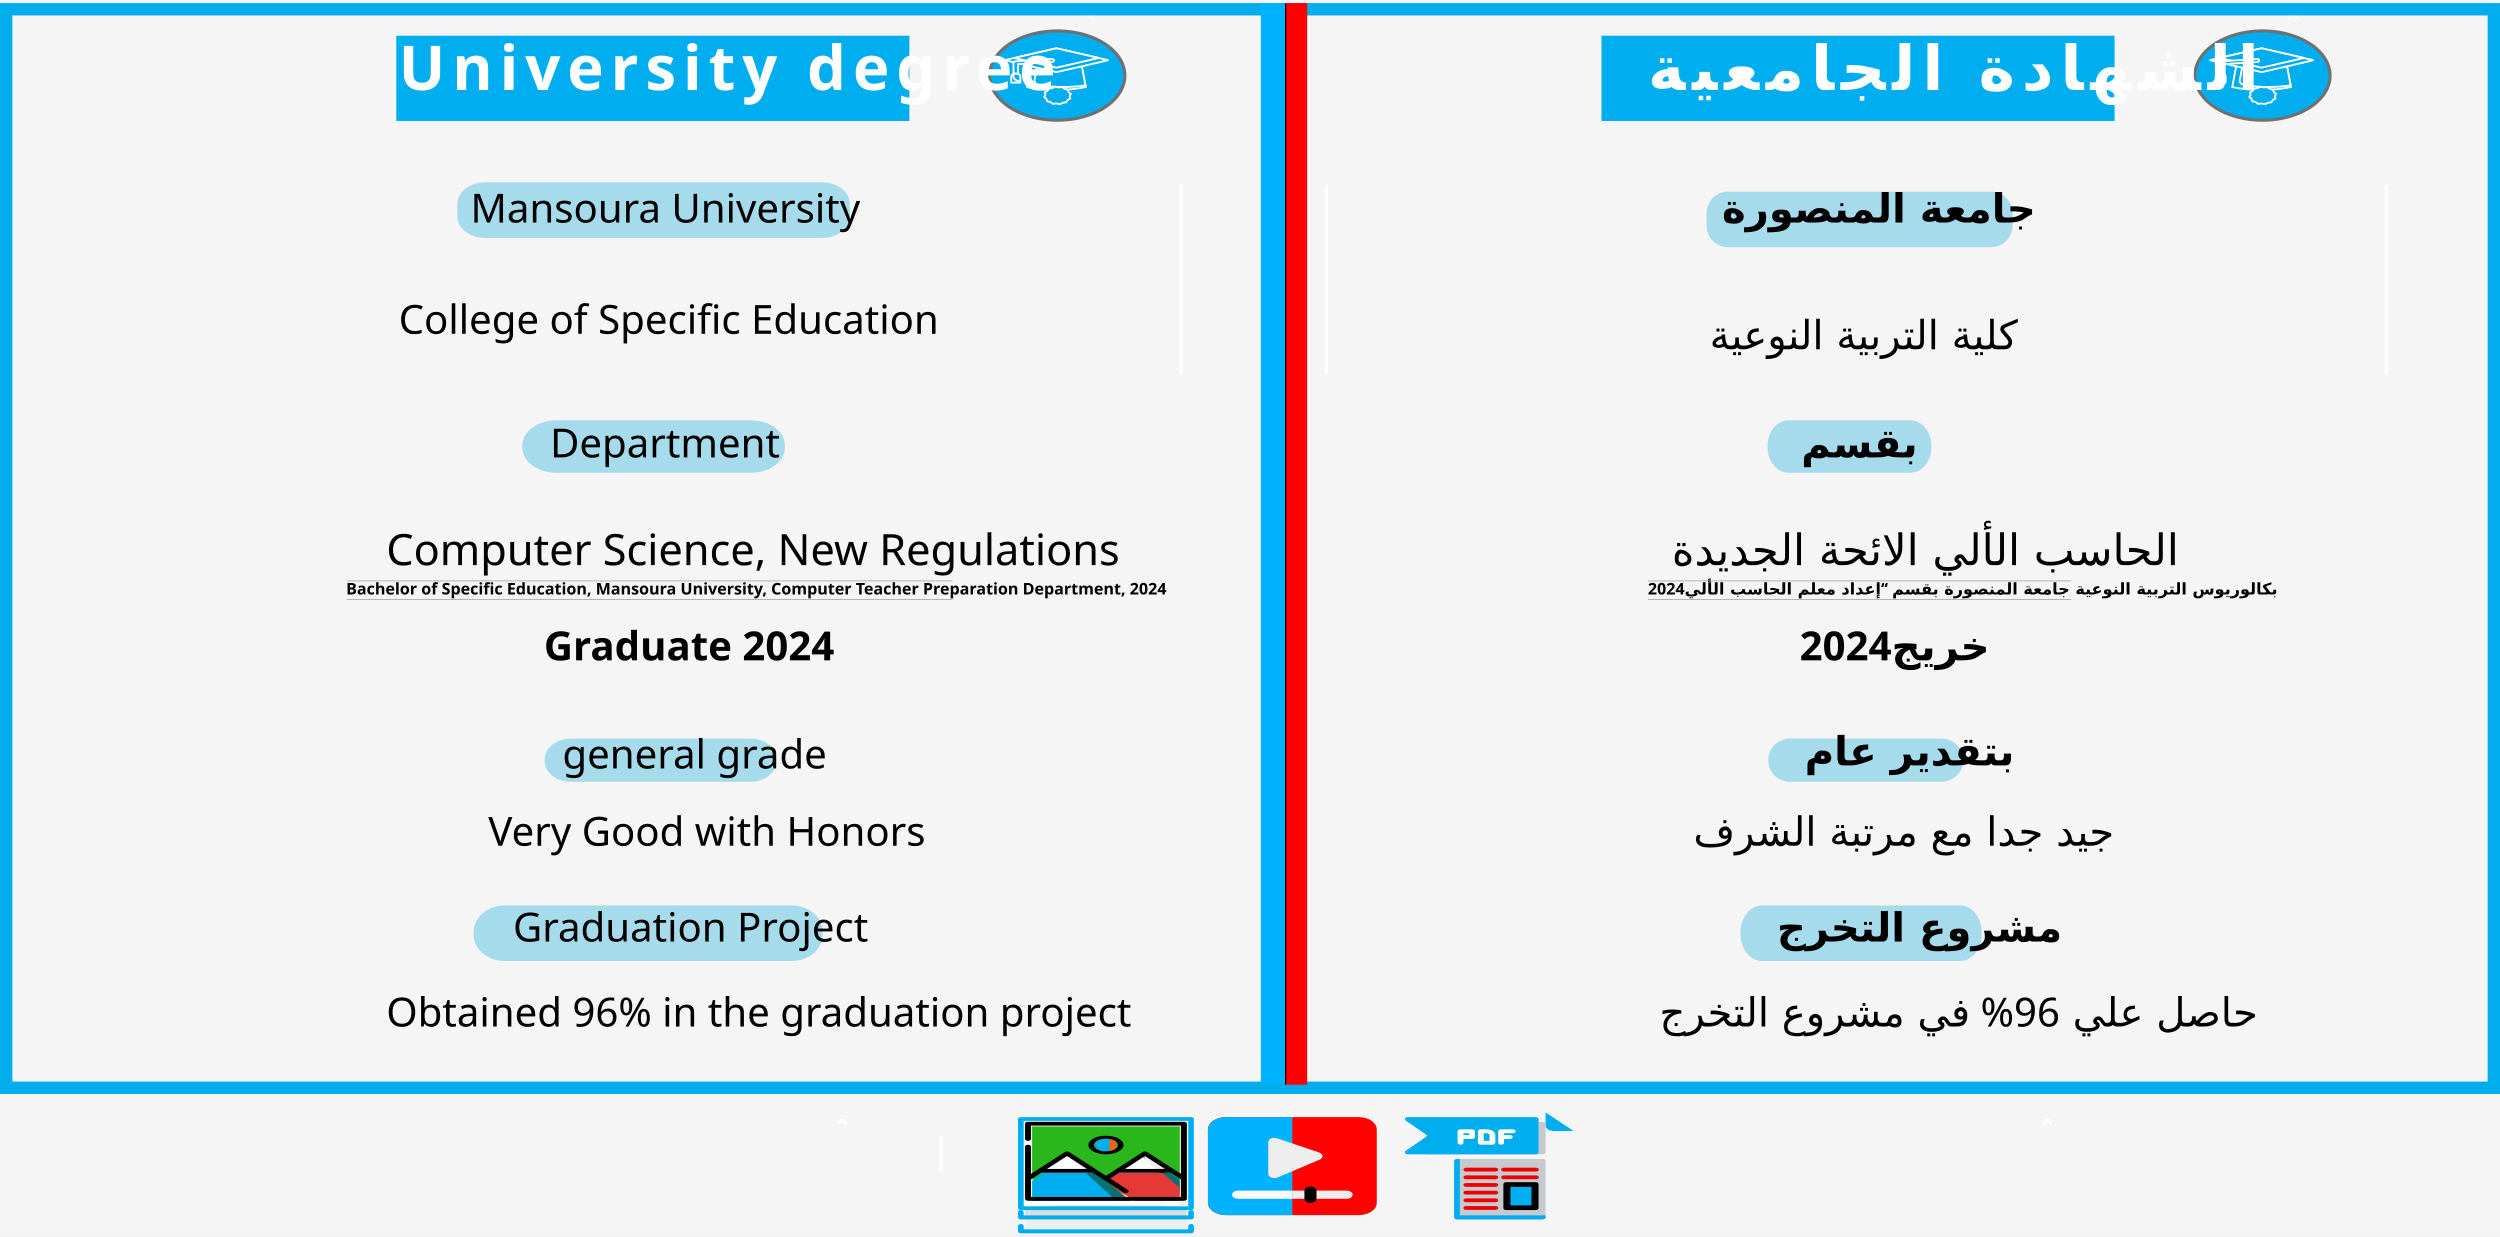
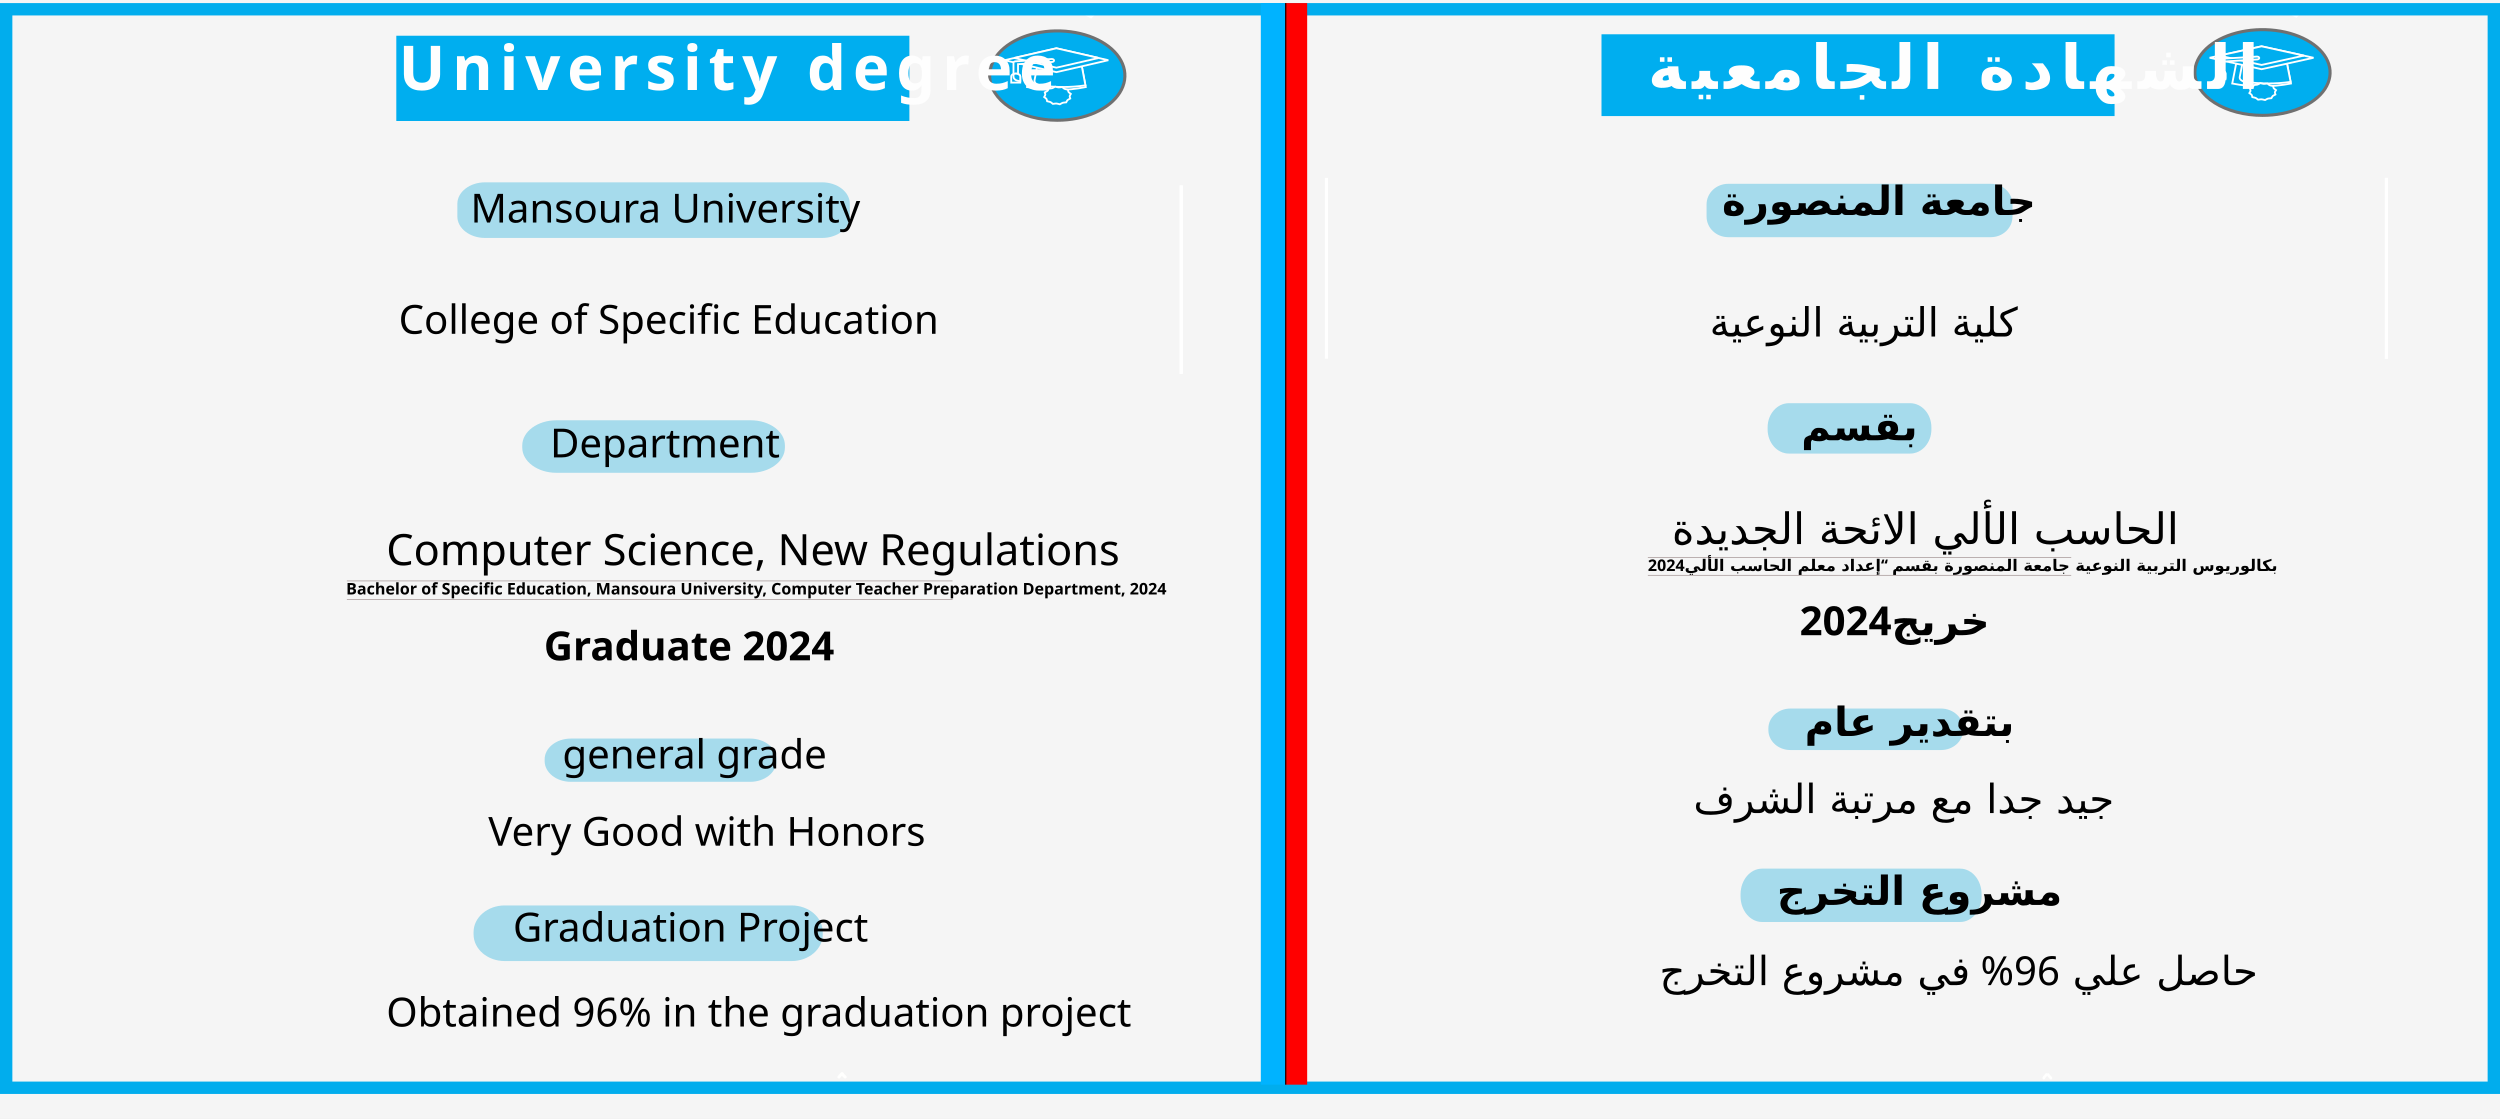
- <svg xmlns="http://www.w3.org/2000/svg" width="809" height="400" viewBox="0 0 809 400" fill="none">
-   <rect width="809" height="400" fill="#F5F5F5" />
-   <path d="M745.449 1L742.613 3.935L740.44 2.81L739.187 3.958L743.127 6L747.187 1.799L745.449 1Z" fill="white" />
-   <path d="M730.625 25.248C731.489 25.248 732.333 25.079 733.051 24.762C733.768 24.445 734.328 23.995 734.658 23.468C734.989 22.941 735.075 22.361 734.907 21.802C734.738 21.242 734.323 20.729 733.712 20.325C733.102 19.922 732.324 19.647 731.477 19.536C730.63 19.425 729.752 19.482 728.955 19.7C728.157 19.918 727.475 20.288 726.995 20.762C726.516 21.236 726.26 21.794 726.26 22.364C726.26 23.129 726.72 23.863 727.538 24.404C728.357 24.945 729.467 25.248 730.625 25.248Z" fill="#00AEEF" />
-   <path d="M732.141 38.912C736.468 38.912 740.699 38.063 744.297 36.475C747.895 34.886 750.699 32.628 752.355 29.987C754.01 27.345 754.443 24.439 753.599 21.634C752.754 18.831 750.67 16.255 747.609 14.233C744.549 12.212 740.65 10.835 736.406 10.278C732.161 9.72 727.761 10.006 723.763 11.101C719.765 12.195 716.348 14.048 713.943 16.425C711.539 18.802 710.256 21.597 710.256 24.456C710.256 26.355 710.822 28.235 711.922 29.988C713.022 31.742 714.634 33.336 716.666 34.679C718.698 36.021 721.111 37.086 723.766 37.812C726.421 38.538 729.267 38.912 732.141 38.912Z" fill="#00AEEF" stroke="#707070" />
-   <path d="M741.354 28.175C735.163 29.438 728.54 29.438 722.35 28.175L723.621 21.453H740.075C741.39 28.394 741.207 27.414 741.354 28.175Z" fill="#00AEEF" stroke="white" stroke-width="0.6" />
-   <path d="M741.244 27.616C736.365 28.357 731.292 28.336 726.428 27.553C725.906 27.468 725.449 27.259 725.144 26.966C724.84 26.673 724.709 26.317 724.777 25.964L725.632 21.454H740.075L741.244 27.616Z" fill="#00AEEF" stroke="white" stroke-width="0.6" />
-   <path d="M748.662 19.485L731.851 23.348L715.04 19.485L731.851 15.622L748.662 19.485Z" fill="#00AEEF" stroke="white" stroke-width="0.6" />
-   <path d="M745.512 18.761L731.851 21.902L718.19 18.764L731.851 15.625L745.512 18.761Z" fill="#00AEEF" stroke="white" stroke-width="0.6" />
-   <path d="M717.963 23.831V20.326C717.962 20.206 718.029 20.089 718.151 20C718.273 19.911 718.441 19.855 718.622 19.843L730.317 19.09C730.506 19.082 730.693 19.123 730.838 19.204C730.982 19.285 731.074 19.4 731.094 19.525C731.113 19.65 731.059 19.774 730.942 19.873C730.826 19.972 730.656 20.038 730.468 20.056L719.432 20.766V23.832C719.432 23.96 719.355 24.083 719.218 24.173C719.08 24.264 718.894 24.315 718.701 24.315C718.507 24.315 718.321 24.264 718.184 24.173C718.046 24.083 717.969 23.96 717.969 23.832L717.963 23.831Z" fill="#00AEEF" stroke="white" stroke-width="0.6" />
-   <path d="M720.156 24.802V26.736H717.234V24.802C717.228 24.673 717.261 24.544 717.33 24.423C717.402 24.302 717.509 24.192 717.645 24.099C717.782 24.006 717.945 23.932 718.125 23.881C718.397 23.805 718.697 23.785 718.986 23.824C719.275 23.863 719.54 23.959 719.745 24.099C719.882 24.192 719.989 24.302 720.06 24.423C720.129 24.544 720.162 24.673 720.156 24.802Z" fill="#00AEEF" stroke="white" stroke-width="0.6" />
-   <path d="M720.156 24.802V26.251C719.868 26.251 719.583 26.214 719.316 26.141C719.05 26.068 718.809 25.961 718.605 25.827C718.401 25.692 718.24 25.533 718.13 25.357C718.019 25.181 717.963 24.992 717.963 24.802C717.906 24.506 717.951 24.205 718.095 23.923C718.317 23.857 718.561 23.828 718.804 23.841C719.048 23.853 719.282 23.905 719.487 23.992C719.692 24.08 719.861 24.199 719.978 24.341C720.094 24.482 720.156 24.641 720.156 24.802Z" fill="#00AEEF" stroke="white" stroke-width="0.6" />
-   <path d="M736.332 31.885C735.25 32.485 735.536 32.199 735.03 33.116C733.642 33.28 734.11 33.116 732.976 33.749C731.588 33.416 732.106 33.454 730.706 33.619C729.797 32.904 730.238 33.093 728.85 32.759C728.602 31.837 728.85 32.146 727.892 31.397C728.374 30.523 728.346 30.866 728.088 29.905C729.221 29.277 728.907 29.553 729.39 28.674C730.752 28.524 730.333 28.674 731.444 28.041C732.832 28.374 732.315 28.336 733.715 28.171C734.623 28.886 734.182 28.697 735.571 29.031C735.819 29.953 735.571 29.644 736.529 30.393C736.047 31.267 736.076 30.921 736.332 31.885Z" fill="#00AEEF" stroke="white" stroke-width="0.6" />
-   <path d="M772.246 60L772.246 121" stroke="white" />
-   <path d="M772.246 60L772.246 121" stroke="white" />
-   <path d="M684.275 11.562H518.246V39.153H684.275V11.562Z" fill="#00AEEF" />
+ <svg xmlns="http://www.w3.org/2000/svg" width="809" height="362" viewBox="0 0 809 362" fill="none">
+   <rect width="809" height="362" fill="#F5F5F5" />
+   <path d="M745.449 0.959L742.613 3.775L740.44 2.696L739.187 3.796L743.127 5.756L747.187 1.725L745.449 0.959Z" fill="white" />
+   <path d="M730.625 24.222C731.489 24.222 732.333 24.06 733.051 23.756C733.768 23.452 734.328 23.02 734.658 22.514C734.989 22.009 735.075 21.452 734.907 20.916C734.738 20.379 734.323 19.886 733.712 19.499C733.102 19.112 732.324 18.848 731.477 18.742C730.63 18.635 729.752 18.69 728.955 18.899C728.157 19.108 727.475 19.463 726.995 19.918C726.516 20.373 726.26 20.908 726.26 21.455C726.26 22.189 726.72 22.893 727.538 23.412C728.357 23.93 729.467 24.222 730.625 24.222Z" fill="#00AEEF" />
+   <path d="M732.141 37.331C736.468 37.33 740.699 36.516 744.297 34.992C747.895 33.468 750.699 31.302 752.355 28.768C754.01 26.234 754.443 23.445 753.599 20.755C752.754 18.065 750.67 15.594 747.609 13.655C744.549 11.716 740.65 10.395 736.406 9.86C732.161 9.325 727.761 9.6 723.763 10.65C719.765 11.699 716.348 13.477 713.943 15.758C711.539 18.038 710.256 20.719 710.256 23.462C710.256 25.284 710.822 27.087 711.922 28.77C713.022 30.453 714.634 31.981 716.666 33.269C718.698 34.557 721.111 35.578 723.766 36.275C726.421 36.972 729.267 37.331 732.141 37.331Z" fill="#00AEEF" stroke="#707070" />
+   <path d="M741.354 27.03C735.163 28.241 728.54 28.241 722.35 27.03L723.621 20.581H740.075C741.39 27.24 741.207 26.3 741.354 27.03Z" fill="#00AEEF" stroke="white" stroke-width="0.6" />
+   <path d="M741.244 26.494C736.365 27.205 731.292 27.184 726.428 26.433C725.906 26.352 725.449 26.151 725.144 25.87C724.84 25.589 724.709 25.247 724.777 24.909L725.632 20.582H740.075L741.244 26.494Z" fill="#00AEEF" stroke="white" stroke-width="0.6" />
+   <path d="M748.662 18.693L731.851 22.399L715.04 18.693L731.851 14.987L748.662 18.693Z" fill="#00AEEF" stroke="white" stroke-width="0.6" />
+   <path d="M745.512 17.999L731.851 21.012L718.19 18.002L731.851 14.99L745.512 17.999Z" fill="#00AEEF" stroke="white" stroke-width="0.6" />
+   <path d="M717.963 22.862V19.499C717.962 19.384 718.029 19.272 718.151 19.186C718.273 19.101 718.441 19.047 718.622 19.036L730.317 18.313C730.506 18.306 730.693 18.345 730.838 18.423C730.982 18.501 731.074 18.611 731.094 18.731C731.113 18.85 731.059 18.97 730.942 19.065C730.826 19.16 730.656 19.223 730.468 19.24L719.432 19.921V22.863C719.432 22.985 719.355 23.103 719.218 23.19C719.08 23.277 718.894 23.326 718.701 23.326C718.507 23.326 718.321 23.277 718.184 23.19C718.046 23.103 717.969 22.985 717.969 22.863L717.963 22.862Z" fill="#00AEEF" stroke="white" stroke-width="0.6" />
+   <path d="M720.156 23.794V25.649H717.234V23.794C717.228 23.67 717.261 23.546 717.33 23.43C717.402 23.314 717.509 23.209 717.645 23.12C717.782 23.03 717.945 22.959 718.125 22.91C718.397 22.837 718.697 22.818 718.986 22.855C719.275 22.893 719.54 22.985 719.745 23.119C719.882 23.209 719.989 23.314 720.06 23.43C720.129 23.546 720.162 23.67 720.156 23.794Z" fill="#00AEEF" stroke="white" stroke-width="0.6" />
+   <path d="M720.156 23.794V25.184C719.868 25.184 719.583 25.148 719.316 25.078C719.05 25.009 718.809 24.906 718.605 24.777C718.401 24.648 718.24 24.495 718.13 24.326C718.019 24.157 717.963 23.977 717.963 23.794C717.906 23.51 717.951 23.222 718.095 22.951C718.317 22.887 718.561 22.86 718.804 22.872C719.048 22.883 719.282 22.933 719.487 23.017C719.692 23.101 719.861 23.216 719.978 23.352C720.094 23.487 720.156 23.639 720.156 23.794Z" fill="#00AEEF" stroke="white" stroke-width="0.6" />
+   <path d="M736.332 30.589C735.25 31.165 735.536 30.89 735.03 31.77C733.642 31.927 734.11 31.77 732.976 32.377C731.588 32.058 732.106 32.094 730.706 32.253C729.797 31.567 730.238 31.748 728.85 31.428C728.602 30.543 728.85 30.84 727.892 30.121C728.374 29.282 728.346 29.611 728.088 28.69C729.221 28.087 728.907 28.352 729.39 27.509C730.752 27.365 730.333 27.509 731.444 26.901C732.832 27.221 732.315 27.184 733.715 27.026C734.623 27.712 734.182 27.531 735.571 27.851C735.819 28.736 735.571 28.439 736.529 29.158C736.047 29.996 736.076 29.664 736.332 30.589Z" fill="#00AEEF" stroke="white" stroke-width="0.6" />
+   <path d="M772.246 57.56L772.246 116.081" stroke="white" />
+   <path d="M772.246 57.56L772.246 116.081" stroke="white" />
+   <path d="M684.275 11.093H518.246V37.561H684.275V11.093Z" fill="#00AEEF" />
  <text fill="#FEFEFE" xml:space="preserve" style="white-space: pre" font-family="Harmattan" font-size="20" font-weight="bold" letter-spacing="0.11em">
-     <tspan x="533.246" y="29.116">الشهادة الجامعية</tspan>
+     <tspan x="533.246" y="28.791">الشهادة الجامعية</tspan>
  </text>
-   <path d="M644.248 62H559.244C555.379 62 552.246 65.108 552.246 68.941V73.059C552.246 76.892 555.379 80 559.244 80H644.248C648.113 80 651.246 76.892 651.246 73.059V68.941C651.246 65.108 648.113 62 644.248 62Z" fill="#A6DBEC" />
-   <path d="M618.1 136H578.9C575.089 136 572 139.652 572 144.156V144.844C572 149.348 575.089 153 578.9 153H618.1C621.911 153 625 149.348 625 144.844V144.156C625 139.652 621.911 136 618.1 136Z" fill="#A6DBEC" />
-   <path d="M628.107 239H579.385C575.443 239 572.246 242.007 572.246 245.717V246.283C572.246 249.993 575.443 253 579.385 253H628.107C632.05 253 635.246 249.993 635.246 246.283V245.717C635.246 242.007 632.05 239 628.107 239Z" fill="#A6DBEC" />
-   <path d="M634.282 293H570.21C566.364 293 563.246 296.866 563.246 301.636V302.364C563.246 307.134 566.364 311 570.21 311H634.282C638.128 311 641.246 307.134 641.246 302.364V301.636C641.246 296.866 638.128 293 634.282 293Z" fill="#A6DBEC" />
+   <path d="M644.248 59.48H559.244C555.379 59.48 552.246 62.461 552.246 66.139V70.089C552.246 73.766 555.379 76.748 559.244 76.748H644.248C648.113 76.748 651.246 73.766 651.246 70.089V66.139C651.246 62.461 648.113 59.48 644.248 59.48Z" fill="#A6DBEC" />
+   <path d="M618.1 130.472H578.9C575.089 130.472 572 133.975 572 138.296V138.956C572 143.277 575.089 146.781 578.9 146.781H618.1C621.911 146.781 625 143.277 625 138.956V138.296C625 133.975 621.911 130.472 618.1 130.472Z" fill="#A6DBEC" />
+   <path d="M628.107 229.284H579.385C575.443 229.284 572.246 232.169 572.246 235.728V236.271C572.246 239.83 575.443 242.715 579.385 242.715H628.107C632.05 242.715 635.246 239.83 635.246 236.271V235.728C635.246 232.169 632.05 229.284 628.107 229.284Z" fill="#A6DBEC" />
+   <path d="M634.282 281.09H570.21C566.364 281.09 563.246 284.799 563.246 289.375V290.073C563.246 294.649 566.364 298.358 570.21 298.358H634.282C638.128 298.358 641.246 294.649 641.246 290.073V289.375C641.246 284.799 638.128 281.09 634.282 281.09Z" fill="#A6DBEC" />
  <text fill="black" xml:space="preserve" style="white-space: pre" font-family="Harmattan" font-size="13" font-weight="bold" letter-spacing="0em">
-     <tspan x="582.364" y="213.676">خريج2024 </tspan>
+     <tspan x="582.364" y="205.546">خريج2024 </tspan>
  </text>
  <text fill="black" xml:space="preserve" style="white-space: pre" font-family="Harmattan" font-size="5.2" font-weight="bold" letter-spacing="0em">
-     <tspan x="533.246" y="192.37">بكالوريوس التربية النوعية جامعة المنصورة بقسم ‘‘إعداد معلم الحاسب الألي2024</tspan>
+     <tspan x="533.246" y="184.776">بكالوريوس التربية النوعية جامعة المنصورة بقسم ‘‘إعداد معلم الحاسب الألي2024</tspan>
  </text>
  <text fill="black" xml:space="preserve" style="white-space: pre" font-family="Almarai" font-size="13" letter-spacing="0em">
-     <tspan x="553.246" y="113.011">كلية التربية النوعية</tspan>
+     <tspan x="553.246" y="108.906">كلية التربية النوعية</tspan>
  </text>
  <text fill="black" xml:space="preserve" style="white-space: pre" font-family="Almarai" font-size="13" font-weight="bold" letter-spacing="0em">
-     <tspan x="557.246" y="72.011">جامعة المنصورة</tspan>
+     <tspan x="557.246" y="69.572">جامعة المنصورة</tspan>
  </text>
  <text fill="black" xml:space="preserve" style="white-space: pre" font-family="Almarai" font-size="13" font-weight="bold" letter-spacing="0em">
-     <tspan x="582.875" y="148.011">بقسم</tspan>
+     <tspan x="582.875" y="142.483">بقسم</tspan>
  </text>
  <text fill="black" xml:space="preserve" style="white-space: pre" font-family="Harmattan" font-size="13" font-weight="bold" letter-spacing="0em">
-     <tspan x="584" y="247.676">بتقدير عام</tspan>
+     <tspan x="584" y="238.164">بتقدير عام</tspan>
  </text>
  <text fill="black" xml:space="preserve" style="white-space: pre" font-family="Harmattan" font-size="13" font-weight="bold" letter-spacing="0em">
-     <tspan x="575" y="304.676">مشروع التخرج</tspan>
+     <tspan x="575" y="292.846">مشروع التخرج</tspan>
  </text>
  <text fill="black" xml:space="preserve" style="white-space: pre" font-family="Harmattan" font-size="14" font-weight="500" letter-spacing="0em">
-     <tspan x="541" y="182.881">الحاسب الألي الائحة الجديدة</tspan>
+     <tspan x="541" y="176.052">الحاسب الألي الائحة الجديدة</tspan>
  </text>
  <text fill="black" xml:space="preserve" style="white-space: pre" font-family="Harmattan" font-size="13" font-weight="500" letter-spacing="0em">
-     <tspan x="548" y="273.676">جيد جدا مع مرتبة الشرف</tspan>
+     <tspan x="548" y="263.106">جيد جدا مع مرتبة الشرف</tspan>
  </text>
  <text fill="black" xml:space="preserve" style="white-space: pre" font-family="Harmattan" font-size="13" font-weight="500" letter-spacing="0em">
-     <tspan x="537" y="332.176">حاصل علي 96% في مشروع التخرج</tspan>
+     <tspan x="537" y="318.781">حاصل علي 96% في مشروع التخرج</tspan>
  </text>
-   <path d="M533.246 194H670.246H533.246Z" fill="black" />
-   <path d="M533.246 194H670.246" stroke="#3B1919" stroke-width="0.1" />
-   <path d="M533.246 188H670.246H533.246Z" fill="black" />
-   <path d="M533.246 188H670.246" stroke="#3B1919" stroke-width="0.1" />
-   <path d="M429.246 60L429.246 121" stroke="white" />
-   <path d="M663.241 362.364C663.185 362.11 662.938 361.952 662.708 362.013C662.572 362.074 662.467 362.162 662.408 362.264C662.35 362.366 662.34 362.477 662.38 362.583L662.422 362.771L662.853 362.661L662.427 362.775C662.442 362.852 662.48 362.926 662.539 362.993C662.579 363.045 662.632 363.103 662.69 363.171C662.914 363.405 663.113 363.649 663.285 363.902C663.415 364.124 663.687 364.191 663.89 364.052C663.998 363.961 664.068 363.853 664.092 363.738C664.116 363.624 664.095 363.507 664.031 363.4C663.83 363.092 663.592 362.794 663.321 362.51C663.28 362.465 663.274 362.487 663.265 362.48L663.241 362.364Z" fill="#FFFFFE" />
-   <path d="M661.815 363.758C661.759 364.012 661.513 364.17 661.282 364.109C660.728 363.968 660.957 363.284 661.26 362.953C661.484 362.719 661.683 362.475 661.855 362.222C661.985 362 662.257 361.933 662.46 362.072C662.568 362.164 662.637 362.272 662.661 362.386C662.685 362.501 662.665 362.617 662.601 362.724C662.419 363.034 661.844 363.574 661.809 363.758H661.815Z" fill="#FFFFFE" />
+   <path d="M533.246 186.114H670.246H533.246Z" fill="black" />
+   <path d="M533.246 186.114H670.246" stroke="#3B1919" stroke-width="0.1" />
+   <path d="M533.246 180.357H670.246H533.246Z" fill="black" />
+   <path d="M533.246 180.357H670.246" stroke="#3B1919" stroke-width="0.1" />
+   <path d="M429.246 57.56L429.246 116.081" stroke="white" />
+   <path d="M663.241 347.633C663.185 347.39 662.938 347.238 662.708 347.297C662.572 347.356 662.467 347.44 662.408 347.537C662.35 347.635 662.34 347.742 662.38 347.844L662.422 348.024L662.853 347.918L662.427 348.028C662.442 348.102 662.48 348.173 662.539 348.237C662.579 348.287 662.632 348.342 662.69 348.408C662.914 348.632 663.113 348.867 663.285 349.109C663.415 349.322 663.687 349.386 663.89 349.253C663.998 349.165 664.068 349.061 664.092 348.952C664.116 348.842 664.095 348.73 664.031 348.627C663.83 348.332 663.592 348.046 663.321 347.774C663.28 347.73 663.274 347.751 663.265 347.745L663.241 347.633Z" fill="#FFFFFE" />
+   <path d="M661.815 348.971C661.759 349.215 661.513 349.366 661.282 349.308C660.728 349.173 660.957 348.516 661.26 348.199C661.484 347.974 661.683 347.74 661.855 347.498C661.985 347.285 662.257 347.22 662.46 347.354C662.568 347.441 662.637 347.545 662.661 347.655C662.685 347.764 662.665 347.876 662.601 347.979C662.419 348.277 661.844 348.795 661.809 348.971H661.815Z" fill="#FFFFFE" />
  <g filter="url(#filter0_d_0_1)">
    <mask id="path-37-inside-1_0_1" fill="white">
-       <path d="M744.246 353H488.246H744.246Z" />
+       <path d="M744.246 338.65H488.246H744.246Z" />
    </mask>
-     <path d="M744.246 353H488.246H744.246Z" fill="#231F20" />
-     <path d="M744.246 353H488.246H744.246Z" stroke="black" stroke-width="0.6" mask="url(#path-37-inside-1_0_1)" />
+     <path d="M744.246 338.65H488.246H744.246Z" fill="#231F20" />
+     <path d="M744.246 338.65H488.246H744.246Z" stroke="black" stroke-width="0.6" mask="url(#path-37-inside-1_0_1)" />
  </g>
  <path d="M355.449 1L352.613 3.935L350.44 2.81L349.187 3.958L353.127 6L357.187 1.799L355.449 1Z" fill="white" />
  <path d="M340.625 25.248C341.489 25.248 342.333 25.079 343.051 24.762C343.768 24.445 344.328 23.995 344.658 23.468C344.989 22.941 345.075 22.361 344.907 21.802C344.738 21.242 344.323 20.729 343.712 20.325C343.102 19.922 342.324 19.647 341.477 19.536C340.63 19.425 339.752 19.482 338.955 19.7C338.157 19.918 337.475 20.288 336.995 20.762C336.516 21.236 336.26 21.794 336.26 22.364C336.26 23.129 336.72 23.863 337.538 24.404C338.357 24.945 339.467 25.248 340.625 25.248Z" fill="#00AEEF" />
  <path d="M342.141 38.912C346.468 38.912 350.699 38.063 354.297 36.475C357.895 34.886 360.699 32.628 362.355 29.987C364.01 27.345 364.443 24.439 363.599 21.634C362.754 18.831 360.67 16.255 357.609 14.233C354.549 12.212 350.65 10.835 346.406 10.278C342.161 9.72 337.761 10.006 333.763 11.101C329.765 12.195 326.348 14.048 323.943 16.425C321.539 18.802 320.256 21.597 320.256 24.456C320.256 26.355 320.822 28.235 321.922 29.988C323.022 31.742 324.634 33.336 326.666 34.679C328.698 36.021 331.111 37.086 333.766 37.812C336.421 38.538 339.267 38.912 342.141 38.912Z" fill="#00AEEF" stroke="#707070" />
  <path d="M351.354 28.175C345.163 29.438 338.54 29.438 332.35 28.175L333.621 21.453H350.075C351.39 28.394 351.207 27.414 351.354 28.175Z" fill="#00AEEF" stroke="white" stroke-width="0.6" />
  <path d="M351.244 27.616C346.365 28.357 341.292 28.336 336.428 27.553C335.906 27.468 335.449 27.259 335.144 26.966C334.84 26.673 334.709 26.317 334.777 25.964L335.632 21.454H350.075L351.244 27.616Z" fill="#00AEEF" stroke="white" stroke-width="0.6" />
  <path d="M358.662 19.485L341.851 23.348L325.04 19.485L341.851 15.622L358.662 19.485Z" fill="#00AEEF" stroke="white" stroke-width="0.6" />
  <path d="M355.512 18.761L341.851 21.902L328.19 18.764L341.851 15.625L355.512 18.761Z" fill="#00AEEF" stroke="white" stroke-width="0.6" />
  <path d="M327.963 23.831V20.326C327.962 20.206 328.029 20.089 328.151 20C328.273 19.911 328.441 19.855 328.622 19.843L340.317 19.09C340.506 19.082 340.693 19.123 340.838 19.204C340.982 19.285 341.074 19.4 341.094 19.525C341.113 19.65 341.059 19.774 340.942 19.873C340.826 19.972 340.656 20.038 340.468 20.056L329.432 20.766V23.832C329.432 23.96 329.355 24.083 329.218 24.173C329.08 24.264 328.894 24.315 328.701 24.315C328.507 24.315 328.321 24.264 328.184 24.173C328.046 24.083 327.969 23.96 327.969 23.832L327.963 23.831Z" fill="#00AEEF" stroke="white" stroke-width="0.6" />
  <path d="M330.156 24.802V26.736H327.234V24.802C327.228 24.673 327.261 24.544 327.33 24.423C327.402 24.302 327.509 24.192 327.645 24.099C327.782 24.006 327.945 23.932 328.125 23.881C328.397 23.805 328.697 23.785 328.986 23.824C329.275 23.863 329.54 23.959 329.745 24.099C329.882 24.192 329.989 24.302 330.06 24.423C330.129 24.544 330.162 24.673 330.156 24.802Z" fill="#00AEEF" stroke="white" stroke-width="0.6" />
  <path d="M330.156 24.802V26.251C329.868 26.251 329.583 26.214 329.316 26.141C329.05 26.068 328.809 25.961 328.605 25.827C328.401 25.692 328.24 25.533 328.13 25.357C328.019 25.181 327.963 24.992 327.963 24.802C327.906 24.506 327.951 24.205 328.095 23.923C328.317 23.857 328.561 23.828 328.804 23.841C329.048 23.853 329.282 23.905 329.487 23.992C329.692 24.08 329.861 24.199 329.978 24.341C330.094 24.482 330.156 24.641 330.156 24.802Z" fill="#00AEEF" stroke="white" stroke-width="0.6" />
  <path d="M346.332 31.885C345.25 32.485 345.536 32.199 345.03 33.116C343.642 33.28 344.11 33.116 342.976 33.749C341.588 33.416 342.106 33.454 340.706 33.619C339.797 32.904 340.238 33.093 338.85 32.759C338.602 31.837 338.85 32.146 337.892 31.397C338.374 30.523 338.346 30.866 338.088 29.905C339.221 29.277 338.907 29.553 339.39 28.674C340.752 28.524 340.333 28.674 341.444 28.041C342.832 28.374 342.315 28.336 343.715 28.171C344.623 28.886 344.182 28.697 345.571 29.031C345.819 29.953 345.571 29.644 346.529 30.393C346.047 31.267 346.076 30.921 346.332 31.885Z" fill="#00AEEF" stroke="white" stroke-width="0.6" />
  <path d="M382.246 60L382.246 121" stroke="white" />
  <path d="M382.246 60L382.246 121" stroke="white" />
  <path d="M294.275 11.562H128.246V39.153H294.275V11.562Z" fill="#00AEEF" />
  <text fill="#FEFEFE" xml:space="preserve" style="white-space: pre" font-family="Harmattan" font-size="20" font-weight="bold" letter-spacing="0.11em">
    <tspan x="129" y="29.116">University degree</tspan>
  </text>
  <path d="M266.023 59H156.977C152.019 59 148 62.108 148 65.941V70.059C148 73.892 152.019 77 156.977 77H266.023C270.981 77 275 73.892 275 70.059V65.941C275 62.108 270.981 59 266.023 59Z" fill="#A6DBEC" />
  <path d="M242.934 136H180.066C173.954 136 169 139.652 169 144.156V144.844C169 149.348 173.954 153 180.066 153H242.934C249.046 153 254 149.348 254 144.844V144.156C254 139.652 249.046 136 242.934 136Z" fill="#A6DBEC" />
  <path d="M242.747 239H184.745C180.051 239 176.246 242.007 176.246 245.717V246.283C176.246 249.993 180.051 253 184.745 253H242.747C247.441 253 251.246 249.993 251.246 246.283V245.717C251.246 242.007 247.441 239 242.747 239Z" fill="#A6DBEC" />
  <path d="M256.157 293H163.335C157.763 293 153.246 296.866 153.246 301.636V302.364C153.246 307.134 157.763 311 163.335 311H256.157C261.729 311 266.246 307.134 266.246 302.364V301.636C266.246 296.866 261.729 293 256.157 293Z" fill="#A6DBEC" />
  <text fill="black" xml:space="preserve" style="white-space: pre" font-family="Harmattan" font-size="13" font-weight="bold" letter-spacing="0em">
    <tspan x="176" y="213.676">Graduate 2024</tspan>
  </text>
  <text fill="black" xml:space="preserve" style="white-space: pre" font-family="Harmattan" font-size="5.2" font-weight="bold" letter-spacing="0em">
    <tspan x="112" y="192.37">Bachelor of Specific Education, Mansoura University, Computer Teacher Preparation Department, 2024</tspan>
  </text>
  <text fill="black" xml:space="preserve" style="white-space: pre" font-family="Almarai" font-size="13" letter-spacing="0em">
    <tspan x="129" y="108.011">College of Specific Education</tspan>
  </text>
  <text fill="black" xml:space="preserve" style="white-space: pre" font-family="Almarai" font-size="13" letter-spacing="0em">
    <tspan x="152.246" y="72.011">Mansoura University</tspan>
  </text>
  <text fill="black" xml:space="preserve" style="white-space: pre" font-family="Almarai" font-size="13" letter-spacing="0em">
    <tspan x="178" y="148.011">Department</tspan>
  </text>
  <text fill="black" xml:space="preserve" style="white-space: pre" font-family="Harmattan" font-size="13" font-weight="500" letter-spacing="0em">
    <tspan x="182" y="248.676">general grade</tspan>
  </text>
  <text fill="black" xml:space="preserve" style="white-space: pre" font-family="Harmattan" font-size="13" font-weight="500" letter-spacing="0em">
    <tspan x="166" y="304.676">Graduation Project</tspan>
  </text>
  <text fill="black" xml:space="preserve" style="white-space: pre" font-family="Harmattan" font-size="14" font-weight="500" letter-spacing="0em">
    <tspan x="125" y="182.881">Computer Science, New Regulations</tspan>
  </text>
  <text fill="black" xml:space="preserve" style="white-space: pre" font-family="Harmattan" font-size="13" font-weight="500" letter-spacing="0em">
    <tspan x="158" y="273.676">Very Good with Honors</tspan>
  </text>
  <text fill="black" xml:space="preserve" style="white-space: pre" font-family="Harmattan" font-size="13" font-weight="500" letter-spacing="0em">
    <tspan x="125" y="332.176">Obtained 96% in the graduation project</tspan>
  </text>
  <path d="M112.246 194H308.246H112.246Z" fill="black" />
  <path d="M112.246 194H308.246" stroke="#3B1919" stroke-width="0.1" />
  <path d="M112.246 188H308.246H112.246Z" fill="black" />
  <path d="M112.246 188H308.246" stroke="#3B1919" stroke-width="0.1" />
-   <path d="M273.241 362.364C273.185 362.11 272.938 361.952 272.708 362.013C272.572 362.074 272.467 362.162 272.408 362.264C272.35 362.366 272.34 362.477 272.38 362.583L272.422 362.771L272.853 362.661L272.427 362.775C272.442 362.852 272.48 362.926 272.539 362.993C272.579 363.045 272.632 363.103 272.69 363.171C272.914 363.405 273.113 363.649 273.285 363.902C273.415 364.124 273.687 364.191 273.89 364.052C273.998 363.961 274.068 363.853 274.092 363.738C274.116 363.624 274.095 363.507 274.031 363.4C273.83 363.092 273.592 362.794 273.321 362.51C273.28 362.465 273.274 362.487 273.265 362.48L273.241 362.364Z" fill="#FFFFFE" />
-   <path d="M271.815 363.758C271.759 364.012 271.513 364.17 271.282 364.109C270.728 363.968 270.957 363.284 271.26 362.953C271.484 362.719 271.683 362.475 271.855 362.222C271.985 362 272.257 361.933 272.46 362.072C272.568 362.164 272.637 362.272 272.661 362.386C272.685 362.501 272.665 362.617 272.601 362.724C272.419 363.034 271.844 363.574 271.809 363.758H271.815Z" fill="#FFFFFE" />
+   <path d="M273.014 347.343C272.95 347.104 272.668 346.955 272.404 347.012C272.248 347.07 272.128 347.153 272.06 347.249C271.993 347.344 271.982 347.449 272.028 347.549L272.076 347.726L272.57 347.622L272.081 347.73C272.099 347.802 272.142 347.872 272.21 347.935C272.257 347.984 272.317 348.038 272.383 348.102C272.64 348.323 272.867 348.553 273.065 348.791C273.214 349 273.526 349.063 273.758 348.932C273.882 348.846 273.961 348.744 273.989 348.636C274.016 348.529 273.993 348.419 273.92 348.318C273.689 348.028 273.417 347.748 273.106 347.48C273.059 347.438 273.053 347.459 273.042 347.452L273.014 347.343Z" fill="#FFFFFE" />
+   <path d="M272.008 348.657C271.943 348.896 271.657 349.045 271.391 348.988C270.749 348.855 271.014 348.21 271.364 347.898C271.624 347.678 271.854 347.448 272.054 347.21C272.205 347 272.52 346.937 272.755 347.068C272.88 347.154 272.961 347.256 272.989 347.364C273.017 347.472 272.992 347.581 272.919 347.683C272.708 347.975 272.041 348.484 272.001 348.657H272.008Z" fill="#FFFFFE" />
  <g filter="url(#filter1_d_0_1)">
    <mask id="path-73-inside-2_0_1" fill="white">
      <path d="M354.246 353H98.246H354.246Z" />
    </mask>
    <path d="M354.246 353H98.246H354.246Z" fill="#231F20" />
    <path d="M354.246 353H98.246H354.246Z" stroke="black" stroke-width="0.6" mask="url(#path-73-inside-2_0_1)" />
  </g>
-   <path d="M439.67 361.504H396.746C393.514 361.504 390.893 363.279 390.893 365.468V389.251C390.893 391.44 393.514 393.214 396.746 393.214H439.67C442.902 393.214 445.523 391.44 445.523 389.251V365.468C445.523 363.279 442.902 361.504 439.67 361.504Z" fill="#FF0101" />
-   <path d="M435.767 387.93H400.648C400.13 387.93 399.634 387.79 399.268 387.543C398.902 387.295 398.697 386.959 398.697 386.608C398.697 386.258 398.902 385.922 399.268 385.674C399.634 385.426 400.13 385.287 400.648 385.287H435.767C436.285 385.287 436.781 385.426 437.147 385.674C437.513 385.922 437.718 386.258 437.718 386.608C437.718 386.959 437.513 387.295 437.147 387.543C436.781 387.79 436.285 387.93 435.767 387.93Z" fill="#EEEEEE" />
-   <path d="M424.062 389.251C423.544 389.251 423.048 389.112 422.682 388.864C422.316 388.616 422.111 388.28 422.111 387.93V385.287C422.111 384.937 422.316 384.601 422.682 384.353C423.048 384.105 423.544 383.966 424.062 383.966C424.579 383.966 425.076 384.105 425.442 384.353C425.807 384.601 426.013 384.937 426.013 385.287V387.93C426.013 388.28 425.807 388.616 425.442 388.864C425.076 389.112 424.579 389.251 424.062 389.251Z" fill="black" />
-   <path d="M396.746 361.504C395.194 361.504 393.705 361.922 392.607 362.665C391.51 363.408 390.893 364.416 390.893 365.468V389.251C390.893 390.302 391.51 391.31 392.607 392.053C393.705 392.797 395.194 393.214 396.746 393.214H418.208V361.504H396.746Z" fill="#01B2FF" />
-   <path d="M400.648 385.287C400.13 385.287 399.634 385.426 399.268 385.674C398.902 385.922 398.697 386.258 398.697 386.608C398.697 386.959 398.902 387.295 399.268 387.543C399.634 387.79 400.13 387.93 400.648 387.93H418.208V385.287H400.648Z" fill="#FAFAFA" />
-   <path d="M413.234 368.335C412.937 368.233 412.606 368.185 412.274 368.195C411.942 368.204 411.618 368.271 411.335 368.389C411.052 368.506 410.817 368.671 410.654 368.868C410.492 369.064 410.406 369.285 410.405 369.511V379.922C410.407 380.158 410.502 380.388 410.681 380.59C410.859 380.793 411.114 380.959 411.419 381.072C411.702 381.187 412.026 381.246 412.356 381.244C412.721 381.244 413.079 381.176 413.39 381.045L418.209 378.997V370.013L413.234 368.335Z" fill="#00AEEF" />
-   <path d="M426.891 372.959L413.234 368.335C412.937 368.233 412.606 368.185 412.274 368.195C411.942 368.204 411.618 368.271 411.335 368.389C411.052 368.506 410.817 368.671 410.654 368.868C410.492 369.064 410.406 369.285 410.405 369.511V379.922C410.407 380.158 410.502 380.388 410.681 380.59C410.859 380.793 411.114 380.959 411.419 381.072C411.702 381.187 412.026 381.246 412.356 381.244C412.721 381.244 413.079 381.176 413.39 381.045L427.047 375.258C427.343 375.133 427.584 374.957 427.745 374.748C427.906 374.539 427.982 374.305 427.964 374.069C427.946 373.836 427.837 373.611 427.648 373.416C427.46 373.221 427.199 373.064 426.891 372.959Z" fill="#EEEEEE" />
-   <path d="M502.885 366.015H509.259L500.154 360V364.211C500.154 365.207 501.377 366.015 502.885 366.015Z" fill="#00AEEF" />
-   <path d="M499.161 363.008H461.457V373.534H499.161C499.709 373.534 500.154 373.272 500.154 372.949V363.593C500.154 363.27 499.709 363.008 499.161 363.008Z" fill="#C6CACF" />
-   <path d="M496.908 373.534H455.601C454.737 373.534 454.304 372.814 454.915 372.393L461.989 367.519L454.915 362.645C454.304 362.224 454.737 361.504 455.601 361.504H496.908C497.444 361.504 497.878 361.803 497.878 362.172V372.866C497.878 373.235 497.444 373.534 496.908 373.534Z" fill="#00AEEF" />
-   <path d="M476.377 365.455H472.619C472.101 365.455 471.68 365.733 471.68 366.076V369.8C471.68 370.142 472.101 370.42 472.619 370.42C473.138 370.42 473.559 370.142 473.559 369.8V368.558H476.377C476.896 368.558 477.317 368.28 477.317 367.938V366.076C477.317 365.733 476.896 365.455 476.377 365.455ZM475.438 367.317H473.559V366.696H475.438V367.317Z" fill="white" />
-   <path d="M481.074 365.455H479.195C478.677 365.455 478.256 365.733 478.256 366.076V369.8C478.256 370.142 478.677 370.42 479.195 370.42H482.953C483.472 370.42 483.893 370.142 483.893 369.8V367.317C483.893 366.29 482.629 365.455 481.074 365.455ZM482.014 369.179H480.135V366.696H481.074C481.592 366.696 482.014 366.975 482.014 367.317L482.014 369.179Z" fill="white" />
-   <path d="M489.53 365.455H485.772C485.253 365.455 484.832 365.733 484.832 366.076V369.8C484.832 370.142 485.253 370.42 485.772 370.42C486.29 370.42 486.711 370.142 486.711 369.8V368.558H488.59C489.109 368.558 489.53 368.28 489.53 367.938C489.53 367.595 489.109 367.317 488.59 367.317H486.711V366.696H489.53C490.048 366.696 490.469 366.418 490.469 366.076C490.469 365.733 490.048 365.455 489.53 365.455Z" fill="white" />
-   <path d="M499.229 394.587H471.487C470.977 394.587 470.563 394.295 470.563 393.936V375.69C470.563 375.33 470.977 375.038 471.487 375.038H499.229C499.74 375.038 500.154 375.33 500.154 375.69V393.936C500.154 394.296 499.74 394.587 499.229 394.587Z" fill="#C6CACF" />
-   <path d="M472.412 393.284V375.038H471.487C470.977 375.038 470.563 375.33 470.563 375.69V393.936C470.563 394.296 470.977 394.587 471.487 394.587H499.229C499.74 394.587 500.154 394.295 500.154 393.936V393.284H472.412Z" fill="#00AEEF" />
-   <path d="M497.002 391.579H487.372C486.888 391.579 486.496 391.291 486.496 390.935V383.201C486.496 382.845 486.888 382.557 487.372 382.557H497.002C497.486 382.557 497.878 382.845 497.878 383.201V390.935C497.878 391.291 497.486 391.579 497.002 391.579Z" fill="black" />
-   <path d="M495.601 384.061H488.772V390.076H495.601V384.061Z" fill="#00AEEF" />
-   <path d="M497.046 379.108H486.712C486.193 379.108 485.772 378.831 485.772 378.488C485.772 378.145 486.193 377.867 486.712 377.867H497.046C497.565 377.867 497.985 378.145 497.985 378.488C497.985 378.831 497.565 379.108 497.046 379.108Z" fill="#EF0000" />
-   <path d="M497.046 381.591H486.712C486.193 381.591 485.772 381.313 485.772 380.97C485.772 380.627 486.193 380.35 486.712 380.35H497.046C497.565 380.35 497.985 380.628 497.985 380.97C497.985 381.313 497.565 381.591 497.046 381.591Z" fill="#EF0000" />
-   <path d="M483.893 379.108H474.498C473.979 379.108 473.558 378.831 473.558 378.488C473.558 378.145 473.979 377.867 474.498 377.867H483.893C484.412 377.867 484.832 378.145 484.832 378.488C484.832 378.831 484.411 379.108 483.893 379.108Z" fill="#EF0000" />
-   <path d="M483.892 381.591H474.498C473.979 381.591 473.558 381.313 473.558 380.97C473.558 380.627 473.979 380.35 474.498 380.35H483.892C484.411 380.35 484.832 380.628 484.832 380.97C484.832 381.313 484.411 381.591 483.892 381.591Z" fill="#EF0000" />
-   <path d="M483.892 384.074H474.498C473.979 384.074 473.558 383.796 473.558 383.454C473.558 383.111 473.979 382.833 474.498 382.833H483.892C484.411 382.833 484.832 383.111 484.832 383.454C484.832 383.796 484.411 384.074 483.892 384.074Z" fill="#EF0000" />
-   <path d="M483.892 386.556H474.498C473.979 386.556 473.558 386.278 473.558 385.935C473.558 385.592 473.979 385.314 474.498 385.314H483.892C484.411 385.314 484.832 385.592 484.832 385.935C484.832 386.278 484.411 386.556 483.892 386.556Z" fill="#EF0000" />
-   <path d="M483.892 389.039H474.498C473.979 389.039 473.558 388.761 473.558 388.418C473.558 388.076 473.979 387.798 474.498 387.798H483.892C484.411 387.798 484.832 388.076 484.832 388.418C484.832 388.761 484.411 389.039 483.892 389.039Z" fill="#EF0000" />
-   <path d="M483.892 391.521H474.498C473.979 391.521 473.558 391.243 473.558 390.9C473.558 390.557 473.979 390.279 474.498 390.279H483.892C484.411 390.279 484.832 390.557 484.832 390.9C484.832 391.243 484.411 391.521 483.892 391.521Z" fill="#EF0000" />
-   <path d="M331.71 393.836V397.595H384.064V393.836L358.007 391.58L331.71 393.836Z" fill="#EEEEEE" />
-   <path d="M331.71 390.826V394.585H384.064V390.826L358.007 388.57L331.71 390.826Z" fill="#DCDCDC" />
-   <path d="M384.065 363.008V390.076H380.65L372.683 376.542L380.65 363.008H384.065Z" fill="#EEEEEE" />
-   <path d="M381.788 363.008V365.295L373.54 376.542L381.788 387.788V390.076H331.71V363.008H381.788Z" fill="white" />
-   <path d="M333.988 364.511V381.666L357.889 384.06L381.789 381.666V364.511H333.988Z" fill="#29B71C" />
-   <path d="M359.026 367.519V373.534C360.283 373.534 361.302 372.187 361.302 370.526C361.302 368.865 360.283 367.519 359.026 367.519Z" fill="#FE5F1A" />
-   <path d="M358.116 367.519C358.618 367.519 359.026 368.865 359.026 370.526C359.026 372.187 358.618 373.534 358.116 373.534C356.104 373.534 354.474 372.187 354.474 370.526C354.474 368.865 356.104 367.519 358.116 367.519Z" fill="#00AEEF" />
-   <path d="M381.788 385.565L368.131 378.046L378.284 379.246L381.789 381.671L381.788 385.565Z" fill="#027372" />
-   <path d="M376.266 379.676L369.772 376.542L361.406 379.676L356.75 382.77L367.49 388.572H381.788V384.404L376.266 379.676Z" fill="#E53935" />
-   <path d="M379.512 379.442L377.604 379.549L370.407 377.324V373.534L379.512 379.442Z" fill="#EEEEEE" />
-   <path d="M361.302 379.549L368.991 373.534L374.959 379.549L361.302 379.549Z" fill="white" />
-   <path d="M365.854 388.572H361.692L345.368 378.046L354.409 379.297L365.854 388.572Z" fill="#027372" />
-   <path d="M351.483 379.676L361.303 388.572H333.988V382.102L337.438 379.676L345.345 376.542L351.483 379.676Z" fill="#00AEEF" />
-   <path d="M354.473 379.442L352.565 379.549L345.368 377.324V373.534L354.473 379.442Z" fill="#EEEEEE" />
-   <path d="M336.264 379.549L345.234 373.534L352.198 379.549L336.264 379.549Z" fill="white" />
-   <path d="M385.433 396.091C384.931 396.091 384.525 396.379 384.525 396.735V397.809H331.251V396.735C331.251 396.379 330.844 396.091 330.343 396.091C329.841 396.091 329.434 396.379 329.434 396.735V398.454C329.434 398.81 329.841 399.098 330.343 399.098H385.433C385.934 399.098 386.341 398.81 386.341 398.454V396.735C386.341 396.379 385.934 396.091 385.433 396.091Z" fill="#00AEEF" />
-   <path d="M385.433 391.58C384.931 391.58 384.525 391.869 384.525 392.225V393.299H331.251V392.225C331.251 391.869 330.844 391.58 330.343 391.58C329.841 391.58 329.434 391.869 329.434 392.225V393.943C329.434 394.299 329.841 394.588 330.343 394.588H385.433C385.934 394.588 386.341 394.299 386.341 393.943V392.225C386.341 391.869 385.934 391.58 385.433 391.58Z" fill="#00AEEF" />
-   <path d="M385.433 361.504H330.343C329.841 361.504 329.434 361.777 329.434 362.114V390.97C329.434 391.307 329.841 391.58 330.343 391.58H385.433C385.934 391.58 386.341 391.307 386.341 390.97V362.114C386.341 361.777 385.934 361.504 385.433 361.504ZM384.525 390.36H331.251V362.723H384.525V390.36Z" fill="#00AEEF" />
-   <path d="M363.579 370.526C363.579 368.868 361.026 367.519 357.888 367.519C354.75 367.519 352.198 368.868 352.198 370.526C352.198 372.184 354.75 373.534 357.888 373.534C361.026 373.534 363.579 372.184 363.579 370.526ZM353.995 370.526C353.995 369.391 355.741 368.468 357.888 368.468C360.035 368.468 361.782 369.391 361.782 370.526C361.782 371.661 360.035 372.584 357.888 372.584C355.741 372.584 353.995 371.661 353.995 370.526Z" fill="black" />
-   <path d="M331.71 387.954C331.71 388.295 332.139 388.572 332.668 388.572H383.107C383.636 388.572 384.064 388.295 384.064 387.954V363.626C384.064 363.285 383.636 363.008 383.107 363.008H332.668C332.139 363.008 331.71 363.285 331.71 363.626V368.574C331.71 368.916 332.139 369.193 332.668 369.193C333.197 369.193 333.626 368.916 333.626 368.574V364.245H382.149V379.863L371.174 372.776C370.8 372.534 370.194 372.534 369.82 372.776L357.887 380.482L345.955 372.775C345.58 372.534 344.974 372.534 344.6 372.775L333.626 379.863V371.048C333.626 370.707 333.197 370.43 332.668 370.43C332.139 370.43 331.71 370.707 331.71 371.048V387.954ZM370.497 374.088L376.964 378.264H364.03L370.497 374.088ZM345.278 374.088L351.745 378.264H338.811L345.278 374.088ZM336.896 379.501H353.66L357.209 381.793C357.211 381.795 363.595 385.917 363.595 385.917C363.782 386.038 364.027 386.098 364.272 386.098C364.517 386.098 364.762 386.038 364.949 385.917C365.323 385.675 365.323 385.284 364.949 385.042L359.242 381.356L362.115 379.501H378.879L382.149 381.613V387.335H333.626V381.613L336.896 379.501Z" fill="black" />
-   <path fill-rule="evenodd" clip-rule="evenodd" d="M304.549 367.567C304.851 367.567 305.099 367.832 305.099 368.155V379.208H304V368.155C304 367.828 304.246 367.567 304.549 367.567Z" fill="#FFFFFE" />
  <rect x="2" y="-2" width="805" height="349" transform="matrix(1 0 0 -1 0 350)" stroke="#01ADED" stroke-width="4" />
  <rect x="408" y="1" width="15" height="350" fill="url(#paint0_linear_0_1)" />
  <defs>
-     <filter id="filter0_d_0_1" x="484.246" y="352.7" width="264" height="8.6" filterUnits="userSpaceOnUse" color-interpolation-filters="sRGB">
+     <filter id="filter0_d_0_1" x="484.246" y="338.351" width="264" height="8.6" filterUnits="userSpaceOnUse" color-interpolation-filters="sRGB">
      <feFlood flood-opacity="0" result="BackgroundImageFix" />
      <feColorMatrix in="SourceAlpha" type="matrix" values="0 0 0 0 0 0 0 0 0 0 0 0 0 0 0 0 0 0 127 0" result="hardAlpha" />
      <feOffset dy="4" />
      <feGaussianBlur stdDeviation="2" />
      <feComposite in2="hardAlpha" operator="out" />
      <feColorMatrix type="matrix" values="0 0 0 0 0 0 0 0 0 0 0 0 0 0 0 0 0 0 0.25 0" />
      <feBlend mode="normal" in2="BackgroundImageFix" result="effect1_dropShadow_0_1" />
      <feBlend mode="normal" in="SourceGraphic" in2="effect1_dropShadow_0_1" result="shape" />
    </filter>
    <filter id="filter1_d_0_1" x="94.246" y="352.7" width="264" height="8.6" filterUnits="userSpaceOnUse" color-interpolation-filters="sRGB">
      <feFlood flood-opacity="0" result="BackgroundImageFix" />
      <feColorMatrix in="SourceAlpha" type="matrix" values="0 0 0 0 0 0 0 0 0 0 0 0 0 0 0 0 0 0 127 0" result="hardAlpha" />
      <feOffset dy="4" />
      <feGaussianBlur stdDeviation="2" />
      <feComposite in2="hardAlpha" operator="out" />
      <feColorMatrix type="matrix" values="0 0 0 0 0 0 0 0 0 0 0 0 0 0 0 0 0 0 0.25 0" />
      <feBlend mode="normal" in2="BackgroundImageFix" result="effect1_dropShadow_0_1" />
      <feBlend mode="normal" in="SourceGraphic" in2="effect1_dropShadow_0_1" result="shape" />
    </filter>
    <linearGradient id="paint0_linear_0_1" x1="423" y1="176" x2="408" y2="176" gradientUnits="userSpaceOnUse">
      <stop offset="0.433" stop-color="#FF0000" />
      <stop offset="0.476" />
      <stop offset="0.476" stop-color="#00B3FF" />
    </linearGradient>
  </defs>
</svg>
